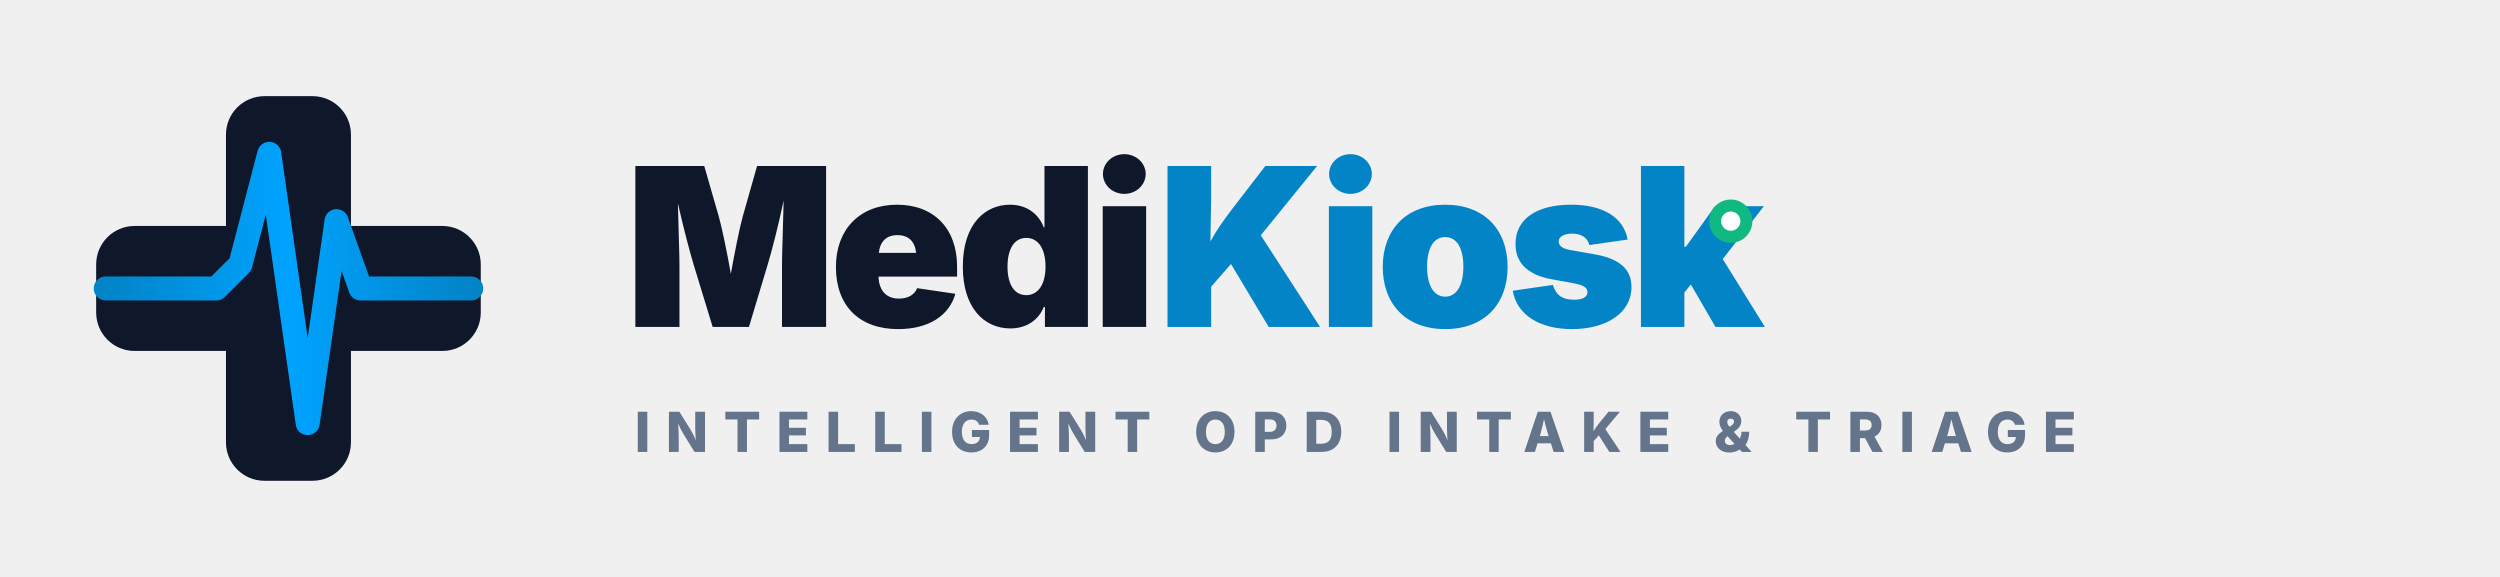
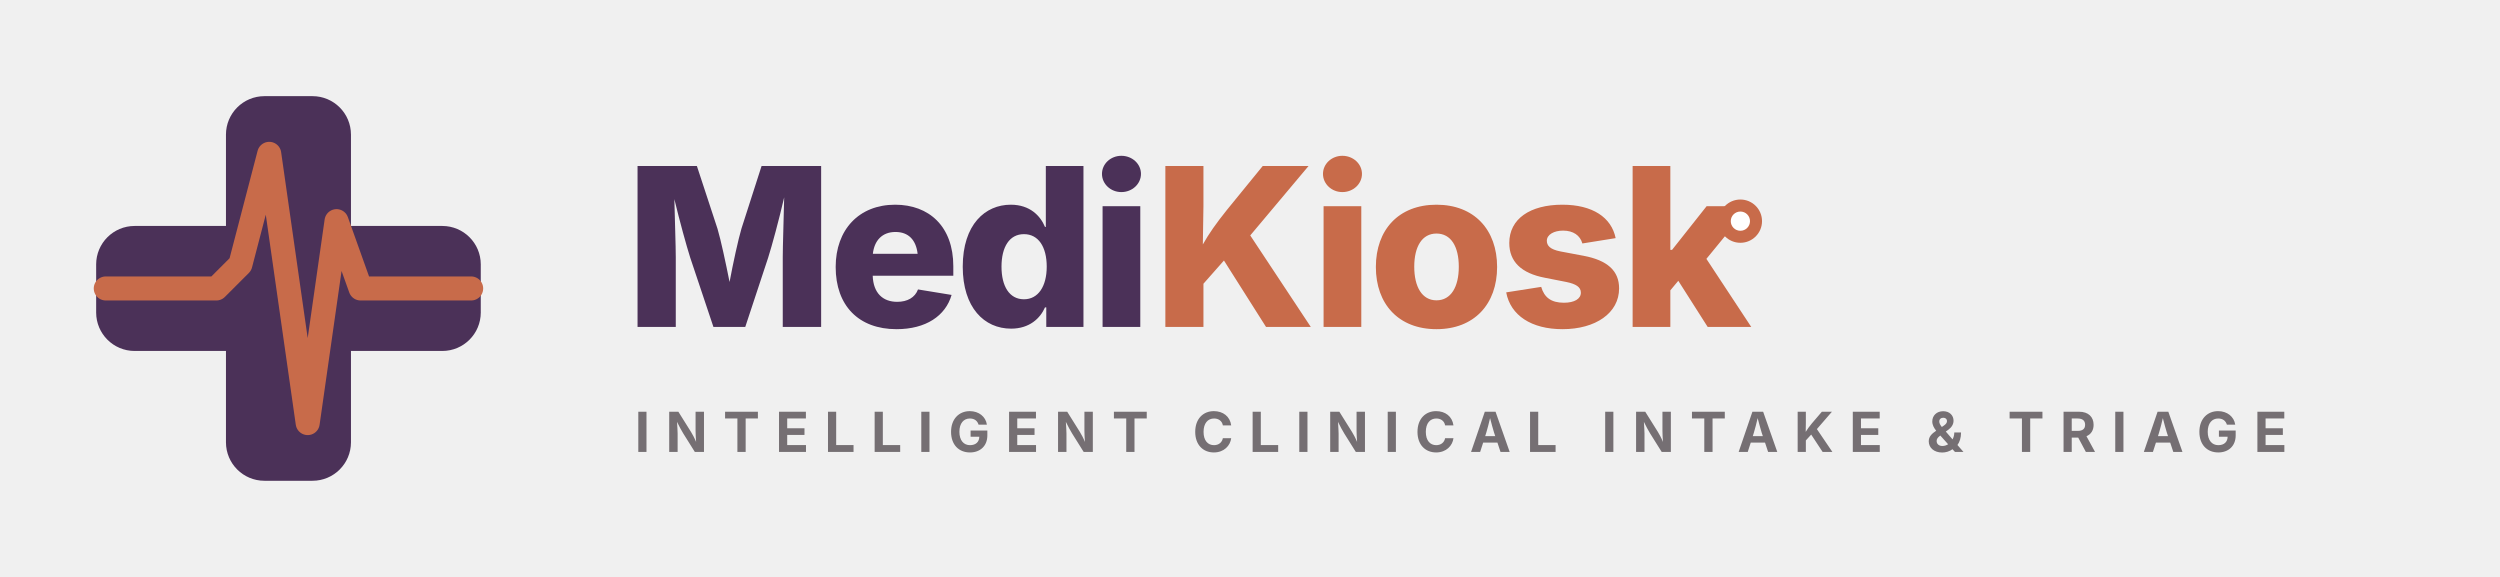
<svg xmlns="http://www.w3.org/2000/svg" viewBox="0 0 520 120" width="100%" height="100%" fill="none">
-   <defs>
-     <linearGradient id="mk-pulse-grad" x1="0%" y1="0%" x2="100%" y2="0%">
-       <stop offset="0%" stop-color="#0284c7" />
-       <stop offset="50%" stop-color="#00a3ff" />
-       <stop offset="100%" stop-color="#0284c7" />
-     </linearGradient>
-   </defs>
  <g id="mk-symbol" transform="translate(10, 10)">
-     <path d="M 37 18 A 8 8 0 0 1 45 10 L 55 10 A 8 8 0 0 1 63 18 L 63 37 L 82 37 A 8 8 0 0 1 90 45 L 90 55 A 8 8 0 0 1 82 63 L 63 63 L 63 82 A 8 8 0 0 1 55 90 L 45 90 A 8 8 0 0 1 37 82 L 37 63 L 18 63 A 8 8 0 0 1 10 55 L 10 45 A 8 8 0 0 1 18 37 L 37 37 Z" fill="#0f172a" />
-     <path d="M 12 50 L 35 50 L 40 45 L 46 22 L 54 78 L 60 36 L 65 50 L 88 50" stroke="url(#mk-pulse-grad)" stroke-width="5" stroke-linecap="round" stroke-linejoin="round" />
+     <path d="M 37 18 A 8 8 0 0 1 45 10 L 55 10 A 8 8 0 0 1 63 18 L 63 37 L 82 37 A 8 8 0 0 1 90 45 L 90 55 A 8 8 0 0 1 82 63 L 63 63 L 63 82 A 8 8 0 0 1 55 90 L 45 90 A 8 8 0 0 1 37 82 L 37 63 L 18 63 A 8 8 0 0 1 10 55 L 10 45 A 8 8 0 0 1 18 37 L 37 37 Z" fill="#4B3158" />
+     <path d="M 12 50 L 35 50 L 40 45 L 46 22 L 54 78 L 60 36 L 65 50 L 88 50" stroke="#C86B4A" stroke-width="5" stroke-linecap="round" stroke-linejoin="round" />
  </g>
  <g id="mk-brandtext" transform="translate(130, 0)">
-     <text x="0" y="68" font-family="'Inter', -apple-system, BlinkMacSystemFont, 'Segoe UI', Roboto, sans-serif" font-size="46" font-weight="900" fill="#0f172a" letter-spacing="-1.5">Medi<tspan fill="#0284c7">Kiosk</tspan>
+     <text x="0" y="68" font-family="'DM Sans', 'Inter', -apple-system, sans-serif" font-size="46" font-weight="800" fill="#4B3158" letter-spacing="-1.2">Medi<tspan fill="#C86B4A">Kiosk</tspan>
    </text>
-     <circle cx="230" cy="46" r="4.5" fill="#10b981" />
-     <circle cx="230" cy="46" r="2" fill="#ffffff" />
-     <text x="2" y="94" font-family="'Inter', -apple-system, BlinkMacSystemFont, 'Segoe UI', Roboto, sans-serif" font-size="11.5" font-weight="800" fill="#64748b" letter-spacing="3.2">INTELLIGENT OPD INTAKE &amp; TRIAGE</text>
+     <circle cx="232" cy="46" r="4.5" fill="#C86B4A" />
+     <circle cx="232" cy="46" r="2" fill="#FFFFFF" />
+     <text x="2" y="94" font-family="'Inter', -apple-system, sans-serif" font-size="11.5" font-weight="700" fill="#756F73" letter-spacing="3.2">INTELLIGENT CLINICAL INTAKE &amp; TRIAGE</text>
  </g>
</svg>
